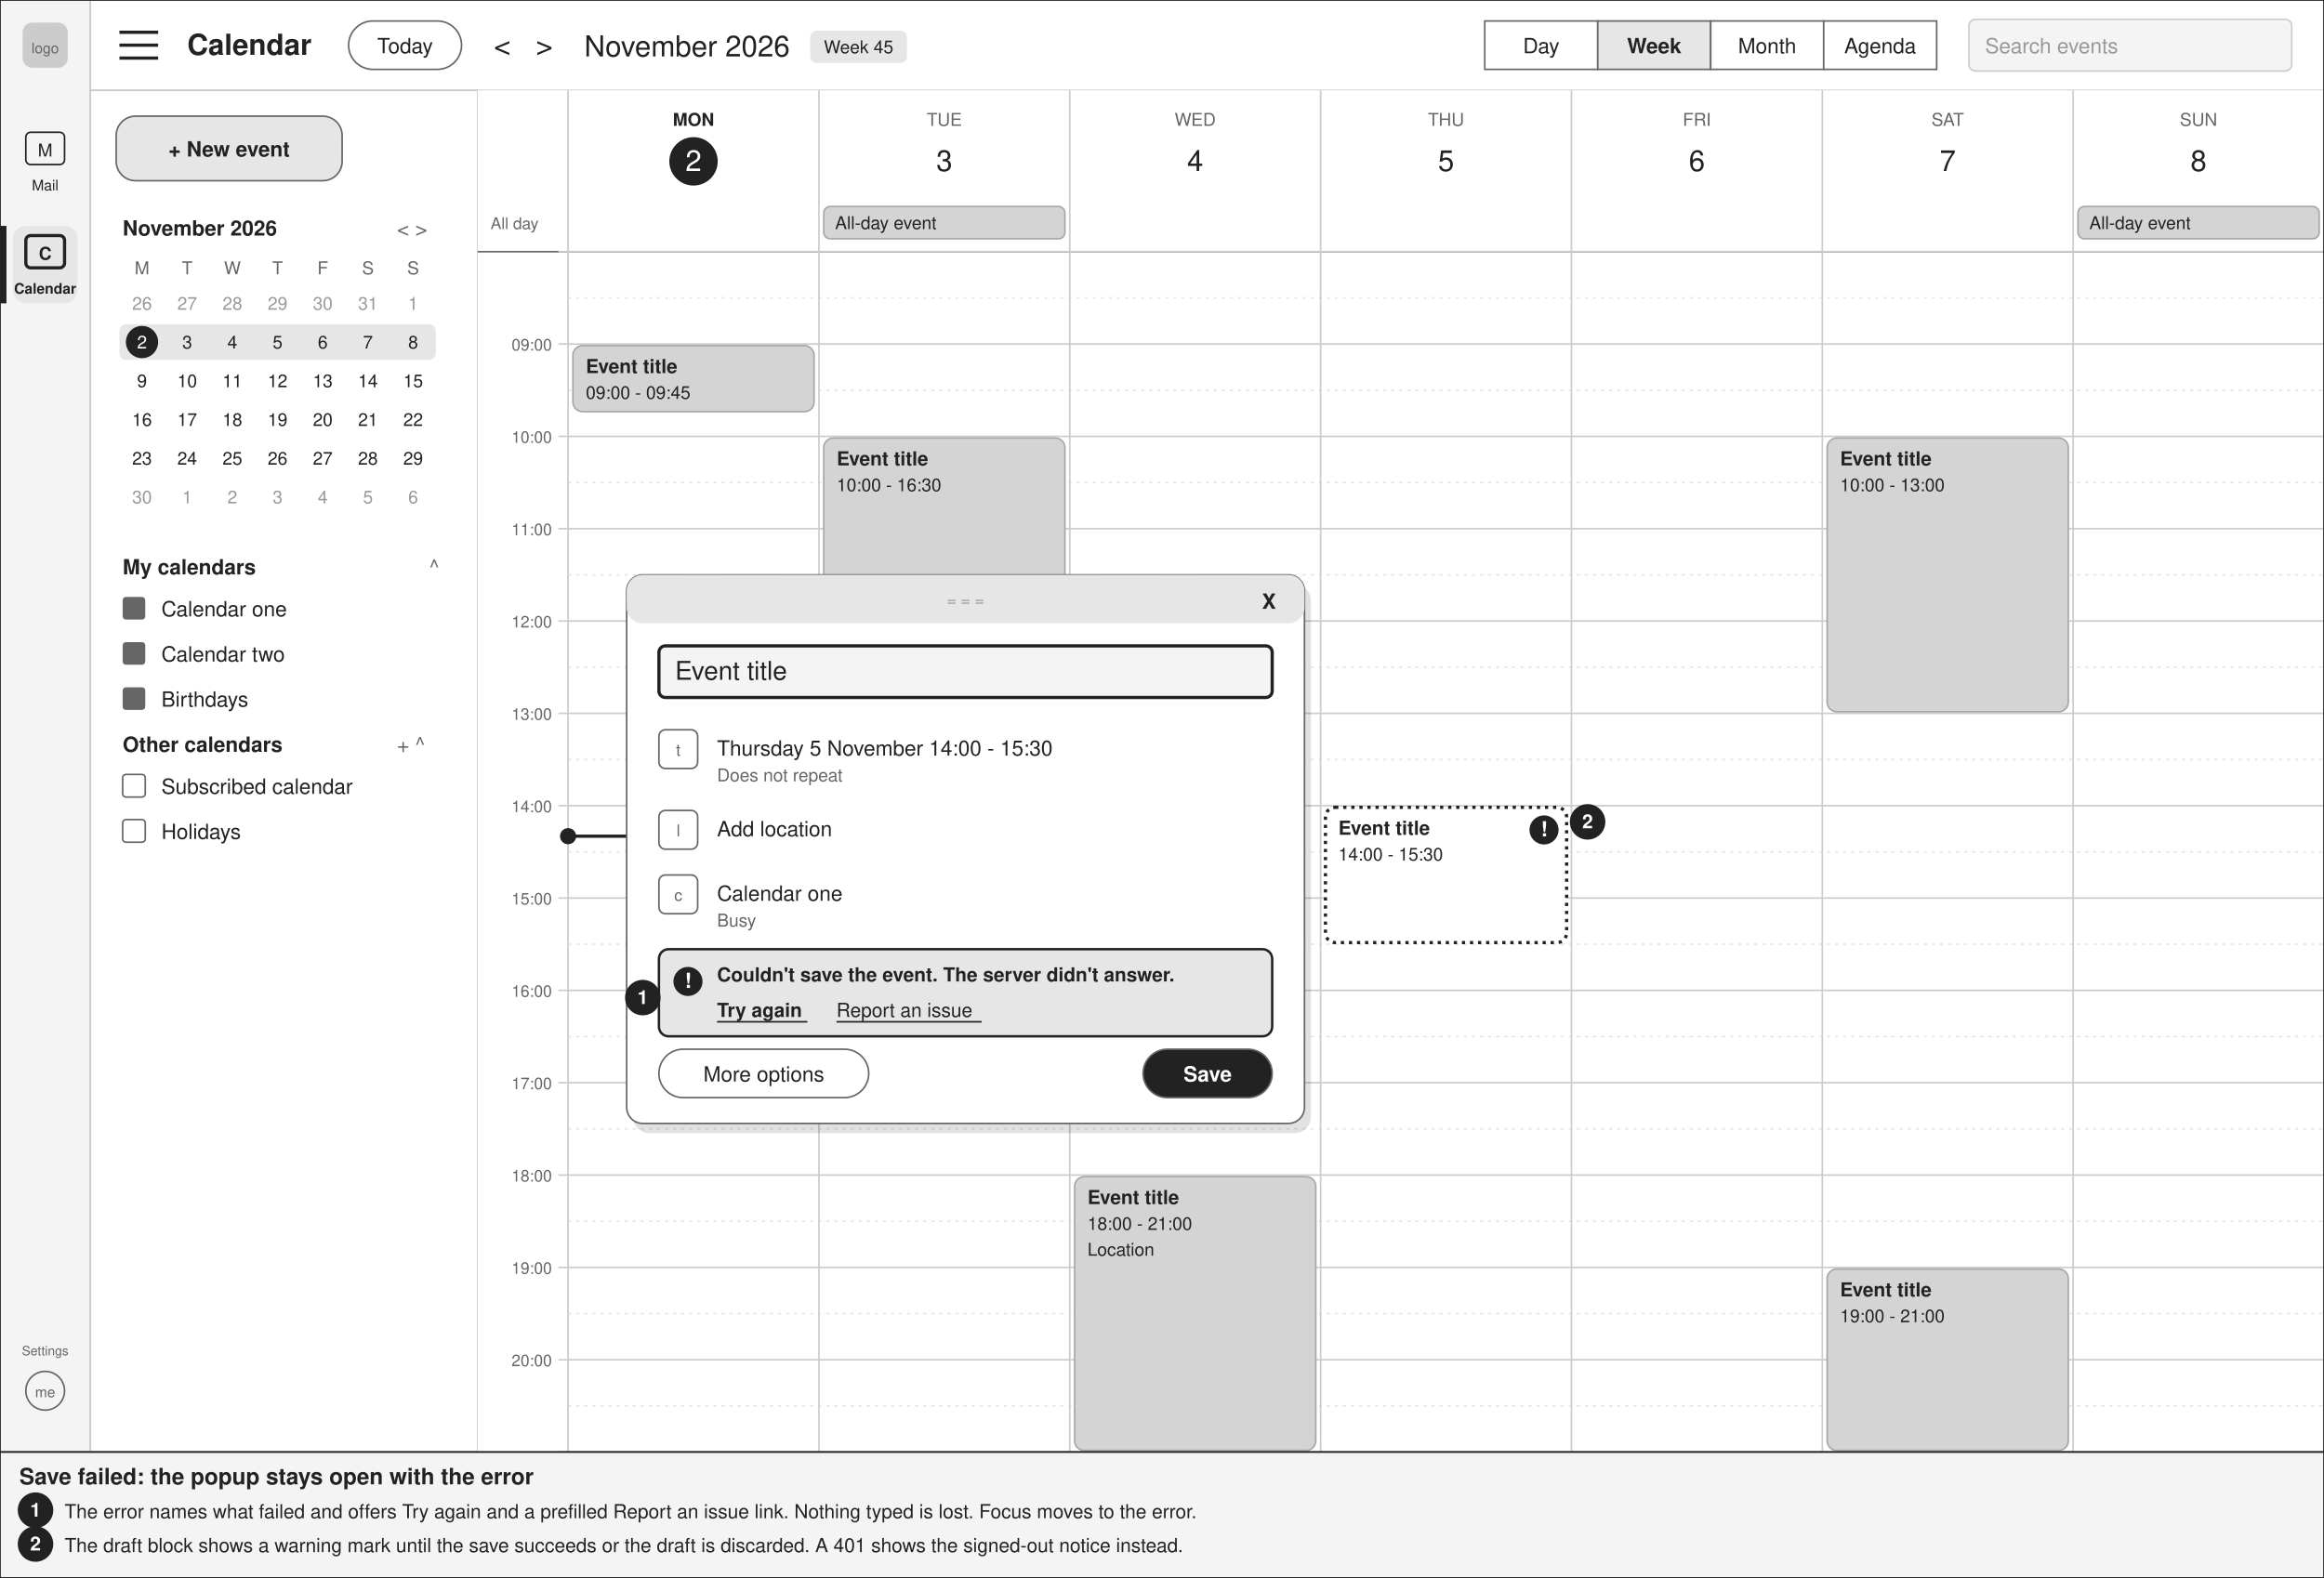
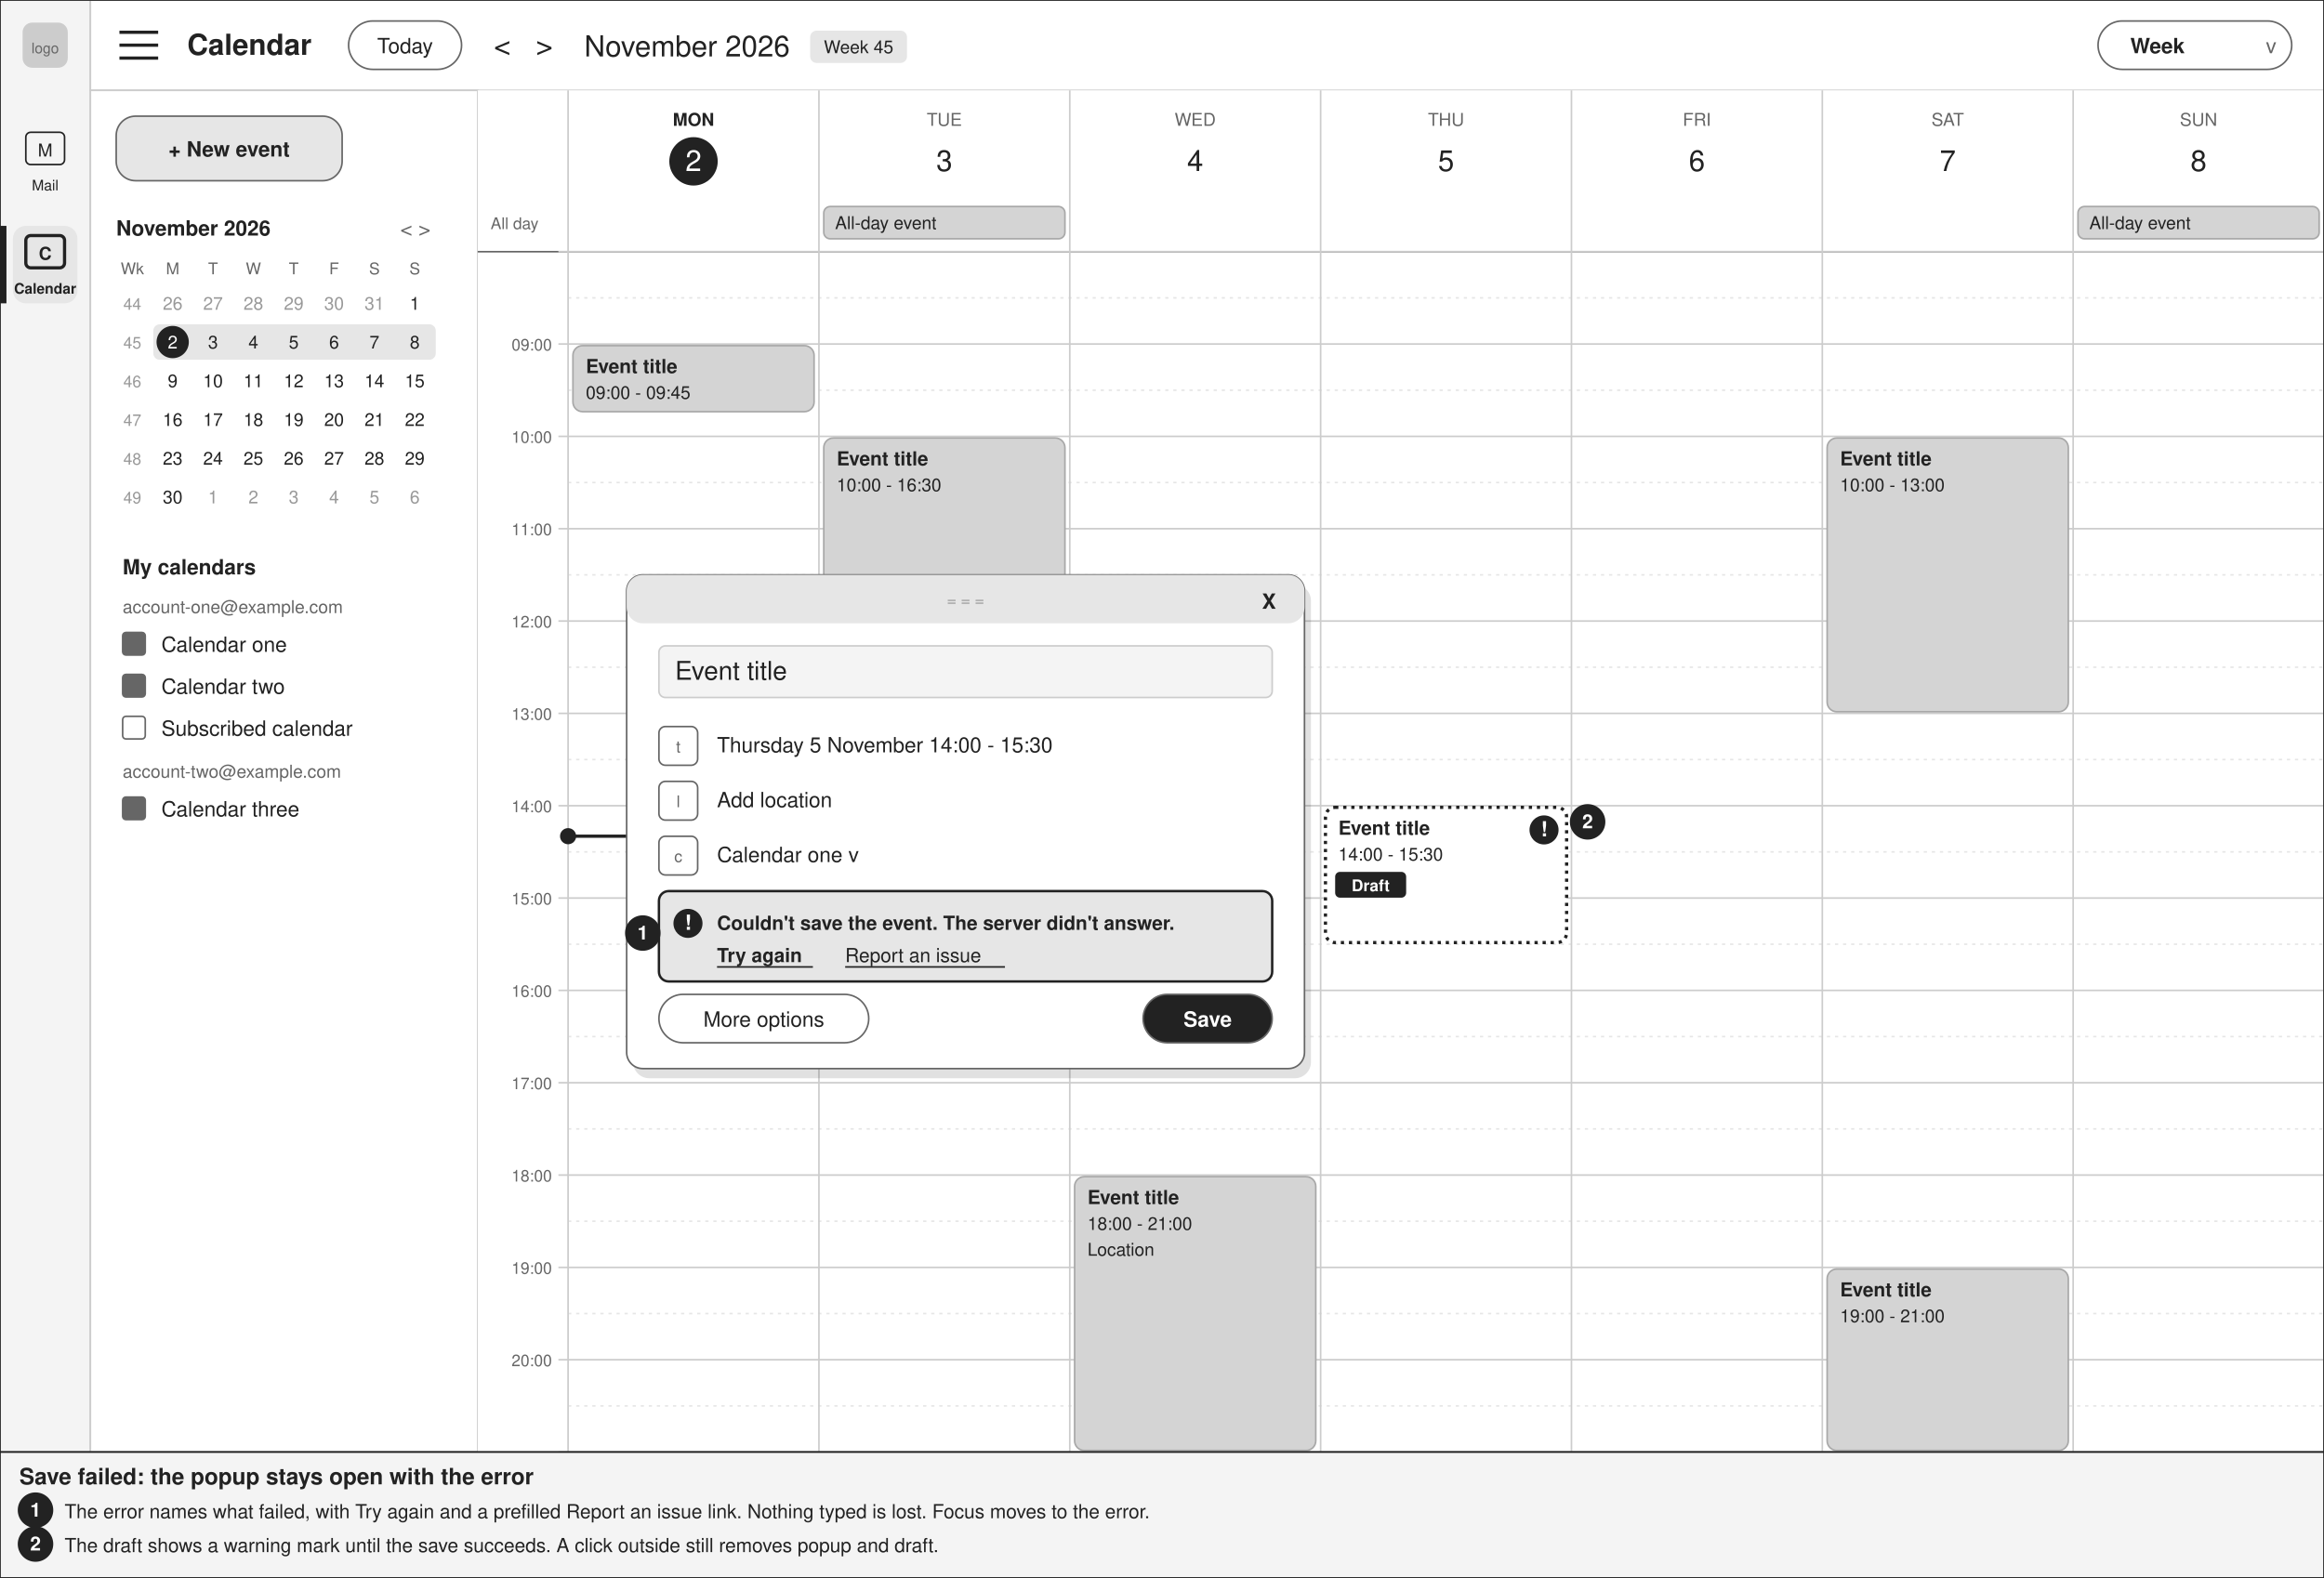
<svg xmlns="http://www.w3.org/2000/svg" width="1440" height="978" viewBox="0 0 1440 978">
  <rect width="1440" height="978" fill="#fff" />
  <rect x="0" y="0" width="56" height="900" rx="0" fill="#f4f4f4" stroke="#ccc" stroke-width="1" />
  <rect x="14" y="14" width="28" height="28" rx="6" fill="#ccc" stroke="none" stroke-width="1" />
  <text x="28" y="33" font-family="Helvetica, Arial, sans-serif" font-size="9" fill="#666" text-anchor="middle">logo</text>
  <rect x="16" y="82" width="24" height="20" rx="3" fill="none" stroke="#222" stroke-width="1" />
  <text x="28" y="97" font-family="Helvetica, Arial, sans-serif" font-size="11" fill="#222" text-anchor="middle">M</text>
  <text x="28" y="118" font-family="Helvetica, Arial, sans-serif" font-size="9" fill="#222" text-anchor="middle">Mail</text>
  <rect x="0" y="140" width="4" height="48" rx="0" fill="#222" stroke="none" stroke-width="1" />
  <rect x="8" y="140" width="40" height="48" rx="8" fill="#e6e6e6" stroke="none" stroke-width="1" />
  <rect x="16" y="146" width="24" height="20" rx="3" fill="none" stroke="#222" stroke-width="2" />
  <text x="28" y="161" font-family="Helvetica, Arial, sans-serif" font-size="11" fill="#222" font-weight="bold" text-anchor="middle">C</text>
  <text x="28" y="182" font-family="Helvetica, Arial, sans-serif" font-size="9" fill="#222" font-weight="bold" text-anchor="middle">Calendar</text>
-   <rect x="16" y="850" width="24" height="24" rx="12" fill="none" stroke="#666" stroke-width="1" />
-   <text x="28" y="866" font-family="Helvetica, Arial, sans-serif" font-size="9" fill="#666" text-anchor="middle">me</text>
-   <text x="28" y="840" font-family="Helvetica, Arial, sans-serif" font-size="8" fill="#666" text-anchor="middle">Settings</text>
  <rect x="56" y="0" width="1384" height="56" rx="0" fill="#fff" stroke="#ccc" stroke-width="1" />
  <line x1="74" y1="20" x2="98" y2="20" stroke="#222" stroke-width="2" />
  <line x1="74" y1="28" x2="98" y2="28" stroke="#222" stroke-width="2" />
  <line x1="74" y1="36" x2="98" y2="36" stroke="#222" stroke-width="2" />
  <text x="116" y="34" font-family="Helvetica, Arial, sans-serif" font-size="18" fill="#222" font-weight="bold">Calendar</text>
  <rect x="216" y="13" width="70" height="30" rx="15" fill="#fff" stroke="#666" stroke-width="1" />
  <text x="251" y="33" font-family="Helvetica, Arial, sans-serif" font-size="13" fill="#222" text-anchor="middle">Today</text>
  <text x="306" y="34" font-family="Helvetica, Arial, sans-serif" font-size="18" fill="#222">&lt;</text>
  <text x="332" y="34" font-family="Helvetica, Arial, sans-serif" font-size="18" fill="#222">&gt;</text>
  <text x="362" y="35" font-family="Helvetica, Arial, sans-serif" font-size="18" fill="#222">November 2026</text>
  <rect x="502" y="19" width="60" height="20" rx="4" fill="#e6e6e6" stroke="none" stroke-width="1" />
  <text x="532" y="33" font-family="Helvetica, Arial, sans-serif" font-size="11" fill="#222" text-anchor="middle">Week 45</text>
-   <rect x="920" y="13" width="70" height="30" rx="0" fill="#fff" stroke="#666" stroke-width="1" />
-   <text x="955" y="33" font-family="Helvetica, Arial, sans-serif" font-size="13" fill="#222" text-anchor="middle">Day</text>
-   <rect x="990" y="13" width="70" height="30" rx="0" fill="#e6e6e6" stroke="#666" stroke-width="1" />
-   <text x="1025" y="33" font-family="Helvetica, Arial, sans-serif" font-size="13" fill="#222" font-weight="bold" text-anchor="middle">Week</text>
-   <rect x="1060" y="13" width="70" height="30" rx="0" fill="#fff" stroke="#666" stroke-width="1" />
-   <text x="1095" y="33" font-family="Helvetica, Arial, sans-serif" font-size="13" fill="#222" text-anchor="middle">Month</text>
-   <rect x="1130" y="13" width="70" height="30" rx="0" fill="#fff" stroke="#666" stroke-width="1" />
-   <text x="1165" y="33" font-family="Helvetica, Arial, sans-serif" font-size="13" fill="#222" text-anchor="middle">Agenda</text>
-   <rect x="1220" y="12" width="200" height="32" rx="4" fill="#f4f4f4" stroke="#ccc" stroke-width="1" />
-   <text x="1230" y="33" font-family="Helvetica, Arial, sans-serif" font-size="13" fill="#999">Search events</text>
+   <rect x="1300" y="13" width="120" height="30" rx="15" fill="none" stroke="#666" stroke-width="1" />
+   <text x="1320" y="33" font-family="Helvetica, Arial, sans-serif" font-size="13" fill="#222" font-weight="bold">Week</text>
+   <text x="1404" y="33" font-family="Helvetica, Arial, sans-serif" font-size="13" fill="#666">v</text>
  <rect x="56" y="56" width="240" height="844" rx="0" fill="#fff" stroke="#ccc" stroke-width="1" />
  <rect x="72" y="72" width="140" height="40" rx="12" fill="#e6e6e6" stroke="#666" stroke-width="1" />
  <text x="142" y="97" font-family="Helvetica, Arial, sans-serif" font-size="13" fill="#222" font-weight="bold" text-anchor="middle">+  New event</text>
-   <text x="76" y="146" font-family="Helvetica, Arial, sans-serif" font-size="13" fill="#222" font-weight="bold">November 2026</text>
-   <text x="246" y="146" font-family="Helvetica, Arial, sans-serif" font-size="13" fill="#666">&lt;  &gt;</text>
-   <text x="88" y="170" font-family="Helvetica, Arial, sans-serif" font-size="11" fill="#666" text-anchor="middle">M</text>
-   <text x="116" y="170" font-family="Helvetica, Arial, sans-serif" font-size="11" fill="#666" text-anchor="middle">T</text>
-   <text x="144" y="170" font-family="Helvetica, Arial, sans-serif" font-size="11" fill="#666" text-anchor="middle">W</text>
-   <text x="172" y="170" font-family="Helvetica, Arial, sans-serif" font-size="11" fill="#666" text-anchor="middle">T</text>
-   <text x="200" y="170" font-family="Helvetica, Arial, sans-serif" font-size="11" fill="#666" text-anchor="middle">F</text>
-   <text x="228" y="170" font-family="Helvetica, Arial, sans-serif" font-size="11" fill="#666" text-anchor="middle">S</text>
-   <text x="256" y="170" font-family="Helvetica, Arial, sans-serif" font-size="11" fill="#666" text-anchor="middle">S</text>
-   <rect x="74" y="201" width="196" height="22" rx="4" fill="#e6e6e6" stroke="none" stroke-width="1" />
-   <text x="88" y="192" font-family="Helvetica, Arial, sans-serif" font-size="11" fill="#999" text-anchor="middle">26</text>
-   <text x="116" y="192" font-family="Helvetica, Arial, sans-serif" font-size="11" fill="#999" text-anchor="middle">27</text>
-   <text x="144" y="192" font-family="Helvetica, Arial, sans-serif" font-size="11" fill="#999" text-anchor="middle">28</text>
-   <text x="172" y="192" font-family="Helvetica, Arial, sans-serif" font-size="11" fill="#999" text-anchor="middle">29</text>
-   <text x="200" y="192" font-family="Helvetica, Arial, sans-serif" font-size="11" fill="#999" text-anchor="middle">30</text>
-   <text x="228" y="192" font-family="Helvetica, Arial, sans-serif" font-size="11" fill="#999" text-anchor="middle">31</text>
-   <text x="256" y="192" font-family="Helvetica, Arial, sans-serif" font-size="11" fill="#999" text-anchor="middle">1</text>
-   <circle cx="88" cy="212" r="10" fill="#222" stroke="none" stroke-width="1" />
-   <text x="88" y="216" font-family="Helvetica, Arial, sans-serif" font-size="11" fill="#fff" text-anchor="middle">2</text>
-   <text x="116" y="216" font-family="Helvetica, Arial, sans-serif" font-size="11" fill="#222" text-anchor="middle">3</text>
-   <text x="144" y="216" font-family="Helvetica, Arial, sans-serif" font-size="11" fill="#222" text-anchor="middle">4</text>
-   <text x="172" y="216" font-family="Helvetica, Arial, sans-serif" font-size="11" fill="#222" text-anchor="middle">5</text>
-   <text x="200" y="216" font-family="Helvetica, Arial, sans-serif" font-size="11" fill="#222" text-anchor="middle">6</text>
-   <text x="228" y="216" font-family="Helvetica, Arial, sans-serif" font-size="11" fill="#222" text-anchor="middle">7</text>
-   <text x="256" y="216" font-family="Helvetica, Arial, sans-serif" font-size="11" fill="#222" text-anchor="middle">8</text>
-   <text x="88" y="240" font-family="Helvetica, Arial, sans-serif" font-size="11" fill="#222" text-anchor="middle">9</text>
-   <text x="116" y="240" font-family="Helvetica, Arial, sans-serif" font-size="11" fill="#222" text-anchor="middle">10</text>
-   <text x="144" y="240" font-family="Helvetica, Arial, sans-serif" font-size="11" fill="#222" text-anchor="middle">11</text>
-   <text x="172" y="240" font-family="Helvetica, Arial, sans-serif" font-size="11" fill="#222" text-anchor="middle">12</text>
-   <text x="200" y="240" font-family="Helvetica, Arial, sans-serif" font-size="11" fill="#222" text-anchor="middle">13</text>
-   <text x="228" y="240" font-family="Helvetica, Arial, sans-serif" font-size="11" fill="#222" text-anchor="middle">14</text>
-   <text x="256" y="240" font-family="Helvetica, Arial, sans-serif" font-size="11" fill="#222" text-anchor="middle">15</text>
-   <text x="88" y="264" font-family="Helvetica, Arial, sans-serif" font-size="11" fill="#222" text-anchor="middle">16</text>
-   <text x="116" y="264" font-family="Helvetica, Arial, sans-serif" font-size="11" fill="#222" text-anchor="middle">17</text>
-   <text x="144" y="264" font-family="Helvetica, Arial, sans-serif" font-size="11" fill="#222" text-anchor="middle">18</text>
-   <text x="172" y="264" font-family="Helvetica, Arial, sans-serif" font-size="11" fill="#222" text-anchor="middle">19</text>
-   <text x="200" y="264" font-family="Helvetica, Arial, sans-serif" font-size="11" fill="#222" text-anchor="middle">20</text>
-   <text x="228" y="264" font-family="Helvetica, Arial, sans-serif" font-size="11" fill="#222" text-anchor="middle">21</text>
-   <text x="256" y="264" font-family="Helvetica, Arial, sans-serif" font-size="11" fill="#222" text-anchor="middle">22</text>
-   <text x="88" y="288" font-family="Helvetica, Arial, sans-serif" font-size="11" fill="#222" text-anchor="middle">23</text>
-   <text x="116" y="288" font-family="Helvetica, Arial, sans-serif" font-size="11" fill="#222" text-anchor="middle">24</text>
-   <text x="144" y="288" font-family="Helvetica, Arial, sans-serif" font-size="11" fill="#222" text-anchor="middle">25</text>
-   <text x="172" y="288" font-family="Helvetica, Arial, sans-serif" font-size="11" fill="#222" text-anchor="middle">26</text>
-   <text x="200" y="288" font-family="Helvetica, Arial, sans-serif" font-size="11" fill="#222" text-anchor="middle">27</text>
-   <text x="228" y="288" font-family="Helvetica, Arial, sans-serif" font-size="11" fill="#222" text-anchor="middle">28</text>
-   <text x="256" y="288" font-family="Helvetica, Arial, sans-serif" font-size="11" fill="#222" text-anchor="middle">29</text>
-   <text x="88" y="312" font-family="Helvetica, Arial, sans-serif" font-size="11" fill="#999" text-anchor="middle">30</text>
-   <text x="116" y="312" font-family="Helvetica, Arial, sans-serif" font-size="11" fill="#999" text-anchor="middle">1</text>
-   <text x="144" y="312" font-family="Helvetica, Arial, sans-serif" font-size="11" fill="#999" text-anchor="middle">2</text>
-   <text x="172" y="312" font-family="Helvetica, Arial, sans-serif" font-size="11" fill="#999" text-anchor="middle">3</text>
-   <text x="200" y="312" font-family="Helvetica, Arial, sans-serif" font-size="11" fill="#999" text-anchor="middle">4</text>
-   <text x="228" y="312" font-family="Helvetica, Arial, sans-serif" font-size="11" fill="#999" text-anchor="middle">5</text>
-   <text x="256" y="312" font-family="Helvetica, Arial, sans-serif" font-size="11" fill="#999" text-anchor="middle">6</text>
+   <text x="72" y="146" font-family="Helvetica, Arial, sans-serif" font-size="13" fill="#222" font-weight="bold">November 2026</text>
+   <text x="248" y="146" font-family="Helvetica, Arial, sans-serif" font-size="13" fill="#666">&lt;  &gt;</text>
+   <text x="82" y="170" font-family="Helvetica, Arial, sans-serif" font-size="10" fill="#666" text-anchor="middle">Wk</text>
+   <text x="107" y="170" font-family="Helvetica, Arial, sans-serif" font-size="10" fill="#666" text-anchor="middle">M</text>
+   <text x="132" y="170" font-family="Helvetica, Arial, sans-serif" font-size="10" fill="#666" text-anchor="middle">T</text>
+   <text x="157" y="170" font-family="Helvetica, Arial, sans-serif" font-size="10" fill="#666" text-anchor="middle">W</text>
+   <text x="182" y="170" font-family="Helvetica, Arial, sans-serif" font-size="10" fill="#666" text-anchor="middle">T</text>
+   <text x="207" y="170" font-family="Helvetica, Arial, sans-serif" font-size="10" fill="#666" text-anchor="middle">F</text>
+   <text x="232" y="170" font-family="Helvetica, Arial, sans-serif" font-size="10" fill="#666" text-anchor="middle">S</text>
+   <text x="257" y="170" font-family="Helvetica, Arial, sans-serif" font-size="10" fill="#666" text-anchor="middle">S</text>
+   <rect x="95" y="201" width="175" height="22" rx="4" fill="#e6e6e6" stroke="none" stroke-width="1" />
+   <text x="82" y="192" font-family="Helvetica, Arial, sans-serif" font-size="10" fill="#999" text-anchor="middle">44</text>
+   <text x="107" y="192" font-family="Helvetica, Arial, sans-serif" font-size="11" fill="#999" text-anchor="middle">26</text>
+   <text x="132" y="192" font-family="Helvetica, Arial, sans-serif" font-size="11" fill="#999" text-anchor="middle">27</text>
+   <text x="157" y="192" font-family="Helvetica, Arial, sans-serif" font-size="11" fill="#999" text-anchor="middle">28</text>
+   <text x="182" y="192" font-family="Helvetica, Arial, sans-serif" font-size="11" fill="#999" text-anchor="middle">29</text>
+   <text x="207" y="192" font-family="Helvetica, Arial, sans-serif" font-size="11" fill="#999" text-anchor="middle">30</text>
+   <text x="232" y="192" font-family="Helvetica, Arial, sans-serif" font-size="11" fill="#999" text-anchor="middle">31</text>
+   <text x="257" y="192" font-family="Helvetica, Arial, sans-serif" font-size="11" fill="#222" text-anchor="middle">1</text>
+   <text x="82" y="216" font-family="Helvetica, Arial, sans-serif" font-size="10" fill="#999" text-anchor="middle">45</text>
+   <circle cx="107" cy="212" r="10" fill="#222" stroke="none" stroke-width="1" />
+   <text x="107" y="216" font-family="Helvetica, Arial, sans-serif" font-size="11" fill="#fff" text-anchor="middle">2</text>
+   <text x="132" y="216" font-family="Helvetica, Arial, sans-serif" font-size="11" fill="#222" text-anchor="middle">3</text>
+   <text x="157" y="216" font-family="Helvetica, Arial, sans-serif" font-size="11" fill="#222" text-anchor="middle">4</text>
+   <text x="182" y="216" font-family="Helvetica, Arial, sans-serif" font-size="11" fill="#222" text-anchor="middle">5</text>
+   <text x="207" y="216" font-family="Helvetica, Arial, sans-serif" font-size="11" fill="#222" text-anchor="middle">6</text>
+   <text x="232" y="216" font-family="Helvetica, Arial, sans-serif" font-size="11" fill="#222" text-anchor="middle">7</text>
+   <text x="257" y="216" font-family="Helvetica, Arial, sans-serif" font-size="11" fill="#222" text-anchor="middle">8</text>
+   <text x="82" y="240" font-family="Helvetica, Arial, sans-serif" font-size="10" fill="#999" text-anchor="middle">46</text>
+   <text x="107" y="240" font-family="Helvetica, Arial, sans-serif" font-size="11" fill="#222" text-anchor="middle">9</text>
+   <text x="132" y="240" font-family="Helvetica, Arial, sans-serif" font-size="11" fill="#222" text-anchor="middle">10</text>
+   <text x="157" y="240" font-family="Helvetica, Arial, sans-serif" font-size="11" fill="#222" text-anchor="middle">11</text>
+   <text x="182" y="240" font-family="Helvetica, Arial, sans-serif" font-size="11" fill="#222" text-anchor="middle">12</text>
+   <text x="207" y="240" font-family="Helvetica, Arial, sans-serif" font-size="11" fill="#222" text-anchor="middle">13</text>
+   <text x="232" y="240" font-family="Helvetica, Arial, sans-serif" font-size="11" fill="#222" text-anchor="middle">14</text>
+   <text x="257" y="240" font-family="Helvetica, Arial, sans-serif" font-size="11" fill="#222" text-anchor="middle">15</text>
+   <text x="82" y="264" font-family="Helvetica, Arial, sans-serif" font-size="10" fill="#999" text-anchor="middle">47</text>
+   <text x="107" y="264" font-family="Helvetica, Arial, sans-serif" font-size="11" fill="#222" text-anchor="middle">16</text>
+   <text x="132" y="264" font-family="Helvetica, Arial, sans-serif" font-size="11" fill="#222" text-anchor="middle">17</text>
+   <text x="157" y="264" font-family="Helvetica, Arial, sans-serif" font-size="11" fill="#222" text-anchor="middle">18</text>
+   <text x="182" y="264" font-family="Helvetica, Arial, sans-serif" font-size="11" fill="#222" text-anchor="middle">19</text>
+   <text x="207" y="264" font-family="Helvetica, Arial, sans-serif" font-size="11" fill="#222" text-anchor="middle">20</text>
+   <text x="232" y="264" font-family="Helvetica, Arial, sans-serif" font-size="11" fill="#222" text-anchor="middle">21</text>
+   <text x="257" y="264" font-family="Helvetica, Arial, sans-serif" font-size="11" fill="#222" text-anchor="middle">22</text>
+   <text x="82" y="288" font-family="Helvetica, Arial, sans-serif" font-size="10" fill="#999" text-anchor="middle">48</text>
+   <text x="107" y="288" font-family="Helvetica, Arial, sans-serif" font-size="11" fill="#222" text-anchor="middle">23</text>
+   <text x="132" y="288" font-family="Helvetica, Arial, sans-serif" font-size="11" fill="#222" text-anchor="middle">24</text>
+   <text x="157" y="288" font-family="Helvetica, Arial, sans-serif" font-size="11" fill="#222" text-anchor="middle">25</text>
+   <text x="182" y="288" font-family="Helvetica, Arial, sans-serif" font-size="11" fill="#222" text-anchor="middle">26</text>
+   <text x="207" y="288" font-family="Helvetica, Arial, sans-serif" font-size="11" fill="#222" text-anchor="middle">27</text>
+   <text x="232" y="288" font-family="Helvetica, Arial, sans-serif" font-size="11" fill="#222" text-anchor="middle">28</text>
+   <text x="257" y="288" font-family="Helvetica, Arial, sans-serif" font-size="11" fill="#222" text-anchor="middle">29</text>
+   <text x="82" y="312" font-family="Helvetica, Arial, sans-serif" font-size="10" fill="#999" text-anchor="middle">49</text>
+   <text x="107" y="312" font-family="Helvetica, Arial, sans-serif" font-size="11" fill="#222" text-anchor="middle">30</text>
+   <text x="132" y="312" font-family="Helvetica, Arial, sans-serif" font-size="11" fill="#999" text-anchor="middle">1</text>
+   <text x="157" y="312" font-family="Helvetica, Arial, sans-serif" font-size="11" fill="#999" text-anchor="middle">2</text>
+   <text x="182" y="312" font-family="Helvetica, Arial, sans-serif" font-size="11" fill="#999" text-anchor="middle">3</text>
+   <text x="207" y="312" font-family="Helvetica, Arial, sans-serif" font-size="11" fill="#999" text-anchor="middle">4</text>
+   <text x="232" y="312" font-family="Helvetica, Arial, sans-serif" font-size="11" fill="#999" text-anchor="middle">5</text>
+   <text x="257" y="312" font-family="Helvetica, Arial, sans-serif" font-size="11" fill="#999" text-anchor="middle">6</text>
  <text x="76" y="356" font-family="Helvetica, Arial, sans-serif" font-size="13" fill="#222" font-weight="bold">My calendars</text>
-   <text x="266" y="356" font-family="Helvetica, Arial, sans-serif" font-size="13" fill="#666">^</text>
-   <rect x="76" y="370" width="14" height="14" rx="2" fill="#666" stroke="none" stroke-width="1" />
-   <text x="100" y="382" font-family="Helvetica, Arial, sans-serif" font-size="13" fill="#222">Calendar one</text>
-   <rect x="76" y="398" width="14" height="14" rx="2" fill="#666" stroke="none" stroke-width="1" />
-   <text x="100" y="410" font-family="Helvetica, Arial, sans-serif" font-size="13" fill="#222">Calendar two</text>
-   <rect x="76" y="426" width="14" height="14" rx="2" fill="#666" stroke="none" stroke-width="1" />
-   <text x="100" y="438" font-family="Helvetica, Arial, sans-serif" font-size="13" fill="#222">Birthdays</text>
-   <text x="76" y="466" font-family="Helvetica, Arial, sans-serif" font-size="13" fill="#222" font-weight="bold">Other calendars</text>
-   <text x="246" y="466" font-family="Helvetica, Arial, sans-serif" font-size="13" fill="#666">+  ^</text>
-   <rect x="76" y="480" width="14" height="14" rx="2" fill="none" stroke="#666" stroke-width="1" />
-   <text x="100" y="492" font-family="Helvetica, Arial, sans-serif" font-size="13" fill="#222">Subscribed calendar</text>
-   <rect x="76" y="508" width="14" height="14" rx="2" fill="none" stroke="#666" stroke-width="1" />
-   <text x="100" y="520" font-family="Helvetica, Arial, sans-serif" font-size="13" fill="#222">Holidays</text>
+   <text x="76" y="380" font-family="Helvetica, Arial, sans-serif" font-size="11" fill="#666">account-one@example.com</text>
+   <rect x="76" y="392" width="14" height="14" rx="2" fill="#666" stroke="#666" stroke-width="1" />
+   <text x="100" y="404" font-family="Helvetica, Arial, sans-serif" font-size="13" fill="#222">Calendar one</text>
+   <rect x="76" y="418" width="14" height="14" rx="2" fill="#666" stroke="#666" stroke-width="1" />
+   <text x="100" y="430" font-family="Helvetica, Arial, sans-serif" font-size="13" fill="#222">Calendar two</text>
+   <rect x="76" y="444" width="14" height="14" rx="2" fill="none" stroke="#666" stroke-width="1" />
+   <text x="100" y="456" font-family="Helvetica, Arial, sans-serif" font-size="13" fill="#222">Subscribed calendar</text>
+   <text x="76" y="482" font-family="Helvetica, Arial, sans-serif" font-size="11" fill="#666">account-two@example.com</text>
+   <rect x="76" y="494" width="14" height="14" rx="2" fill="#666" stroke="#666" stroke-width="1" />
+   <text x="100" y="506" font-family="Helvetica, Arial, sans-serif" font-size="13" fill="#222">Calendar three</text>
  <rect x="296" y="56" width="1144" height="844" rx="0" fill="#fff" stroke="none" stroke-width="1" />
  <text x="429.714" y="78" font-family="Helvetica, Arial, sans-serif" font-size="11" fill="#222" font-weight="bold" text-anchor="middle">MON</text>
  <circle cx="429.714" cy="100" r="15" fill="#222" stroke="none" stroke-width="1" />
  <text x="429.714" y="106" font-family="Helvetica, Arial, sans-serif" font-size="18" fill="#fff" text-anchor="middle">2</text>
  <text x="585.143" y="78" font-family="Helvetica, Arial, sans-serif" font-size="11" fill="#666" text-anchor="middle">TUE</text>
  <text x="585.143" y="106" font-family="Helvetica, Arial, sans-serif" font-size="18" fill="#222" text-anchor="middle">3</text>
  <text x="740.571" y="78" font-family="Helvetica, Arial, sans-serif" font-size="11" fill="#666" text-anchor="middle">WED</text>
  <text x="740.571" y="106" font-family="Helvetica, Arial, sans-serif" font-size="18" fill="#222" text-anchor="middle">4</text>
  <text x="896" y="78" font-family="Helvetica, Arial, sans-serif" font-size="11" fill="#666" text-anchor="middle">THU</text>
  <text x="896" y="106" font-family="Helvetica, Arial, sans-serif" font-size="18" fill="#222" text-anchor="middle">5</text>
  <text x="1051.429" y="78" font-family="Helvetica, Arial, sans-serif" font-size="11" fill="#666" text-anchor="middle">FRI</text>
  <text x="1051.429" y="106" font-family="Helvetica, Arial, sans-serif" font-size="18" fill="#222" text-anchor="middle">6</text>
  <text x="1206.857" y="78" font-family="Helvetica, Arial, sans-serif" font-size="11" fill="#666" text-anchor="middle">SAT</text>
  <text x="1206.857" y="106" font-family="Helvetica, Arial, sans-serif" font-size="18" fill="#222" text-anchor="middle">7</text>
  <text x="1362.286" y="78" font-family="Helvetica, Arial, sans-serif" font-size="11" fill="#666" text-anchor="middle">SUN</text>
  <text x="1362.286" y="106" font-family="Helvetica, Arial, sans-serif" font-size="18" fill="#222" text-anchor="middle">8</text>
  <text x="304" y="142" font-family="Helvetica, Arial, sans-serif" font-size="10" fill="#666">All day</text>
+   <rect x="510.429" y="128" width="149.429" height="20" rx="4" fill="#d4d4d4" stroke="#a8a8a8" stroke-width="1" />
+   <text x="517.429" y="142" font-family="Helvetica, Arial, sans-serif" font-size="11" fill="#222">All-day event</text>
  <rect x="1287.571" y="128" width="149.429" height="20" rx="4" fill="#d4d4d4" stroke="#a8a8a8" stroke-width="1" />
  <text x="1294.571" y="142" font-family="Helvetica, Arial, sans-serif" font-size="11" fill="#222">All-day event</text>
-   <rect x="510.429" y="128" width="149.429" height="20" rx="4" fill="#d4d4d4" stroke="#a8a8a8" stroke-width="1" />
-   <text x="517.429" y="142" font-family="Helvetica, Arial, sans-serif" font-size="11" fill="#222">All-day event</text>
  <line x1="296" y1="156" x2="1440" y2="156" stroke="#666" stroke-width="1" />
  <line x1="346" y1="156" x2="1440" y2="156" stroke="#ccc" stroke-width="1" />
  <line x1="352" y1="184.615" x2="1440" y2="184.615" stroke="#e6e6e6" stroke-width="1" stroke-dasharray="2 3" />
  <line x1="346" y1="213.231" x2="1440" y2="213.231" stroke="#ccc" stroke-width="1" />
  <text x="342" y="217.231" font-family="Helvetica, Arial, sans-serif" font-size="10" fill="#666" text-anchor="end">09:00</text>
  <line x1="352" y1="241.846" x2="1440" y2="241.846" stroke="#e6e6e6" stroke-width="1" stroke-dasharray="2 3" />
  <line x1="346" y1="270.462" x2="1440" y2="270.462" stroke="#ccc" stroke-width="1" />
  <text x="342" y="274.462" font-family="Helvetica, Arial, sans-serif" font-size="10" fill="#666" text-anchor="end">10:00</text>
  <line x1="352" y1="299.077" x2="1440" y2="299.077" stroke="#e6e6e6" stroke-width="1" stroke-dasharray="2 3" />
  <line x1="346" y1="327.692" x2="1440" y2="327.692" stroke="#ccc" stroke-width="1" />
  <text x="342" y="331.692" font-family="Helvetica, Arial, sans-serif" font-size="10" fill="#666" text-anchor="end">11:00</text>
  <line x1="352" y1="356.308" x2="1440" y2="356.308" stroke="#e6e6e6" stroke-width="1" stroke-dasharray="2 3" />
  <line x1="346" y1="384.923" x2="1440" y2="384.923" stroke="#ccc" stroke-width="1" />
  <text x="342" y="388.923" font-family="Helvetica, Arial, sans-serif" font-size="10" fill="#666" text-anchor="end">12:00</text>
  <line x1="352" y1="413.538" x2="1440" y2="413.538" stroke="#e6e6e6" stroke-width="1" stroke-dasharray="2 3" />
  <line x1="346" y1="442.154" x2="1440" y2="442.154" stroke="#ccc" stroke-width="1" />
  <text x="342" y="446.154" font-family="Helvetica, Arial, sans-serif" font-size="10" fill="#666" text-anchor="end">13:00</text>
  <line x1="352" y1="470.769" x2="1440" y2="470.769" stroke="#e6e6e6" stroke-width="1" stroke-dasharray="2 3" />
  <line x1="346" y1="499.385" x2="1440" y2="499.385" stroke="#ccc" stroke-width="1" />
  <text x="342" y="503.385" font-family="Helvetica, Arial, sans-serif" font-size="10" fill="#666" text-anchor="end">14:00</text>
  <line x1="352" y1="528" x2="1440" y2="528" stroke="#e6e6e6" stroke-width="1" stroke-dasharray="2 3" />
  <line x1="346" y1="556.615" x2="1440" y2="556.615" stroke="#ccc" stroke-width="1" />
  <text x="342" y="560.615" font-family="Helvetica, Arial, sans-serif" font-size="10" fill="#666" text-anchor="end">15:00</text>
  <line x1="352" y1="585.231" x2="1440" y2="585.231" stroke="#e6e6e6" stroke-width="1" stroke-dasharray="2 3" />
  <line x1="346" y1="613.846" x2="1440" y2="613.846" stroke="#ccc" stroke-width="1" />
  <text x="342" y="617.846" font-family="Helvetica, Arial, sans-serif" font-size="10" fill="#666" text-anchor="end">16:00</text>
  <line x1="352" y1="642.462" x2="1440" y2="642.462" stroke="#e6e6e6" stroke-width="1" stroke-dasharray="2 3" />
  <line x1="346" y1="671.077" x2="1440" y2="671.077" stroke="#ccc" stroke-width="1" />
  <text x="342" y="675.077" font-family="Helvetica, Arial, sans-serif" font-size="10" fill="#666" text-anchor="end">17:00</text>
  <line x1="352" y1="699.692" x2="1440" y2="699.692" stroke="#e6e6e6" stroke-width="1" stroke-dasharray="2 3" />
  <line x1="346" y1="728.308" x2="1440" y2="728.308" stroke="#ccc" stroke-width="1" />
  <text x="342" y="732.308" font-family="Helvetica, Arial, sans-serif" font-size="10" fill="#666" text-anchor="end">18:00</text>
  <line x1="352" y1="756.923" x2="1440" y2="756.923" stroke="#e6e6e6" stroke-width="1" stroke-dasharray="2 3" />
  <line x1="346" y1="785.538" x2="1440" y2="785.538" stroke="#ccc" stroke-width="1" />
  <text x="342" y="789.538" font-family="Helvetica, Arial, sans-serif" font-size="10" fill="#666" text-anchor="end">19:00</text>
  <line x1="352" y1="814.154" x2="1440" y2="814.154" stroke="#e6e6e6" stroke-width="1" stroke-dasharray="2 3" />
  <line x1="346" y1="842.769" x2="1440" y2="842.769" stroke="#ccc" stroke-width="1" />
  <text x="342" y="846.769" font-family="Helvetica, Arial, sans-serif" font-size="10" fill="#666" text-anchor="end">20:00</text>
  <line x1="352" y1="871.385" x2="1440" y2="871.385" stroke="#e6e6e6" stroke-width="1" stroke-dasharray="2 3" />
  <line x1="346" y1="900" x2="1440" y2="900" stroke="#ccc" stroke-width="1" />
  <line x1="352" y1="928.615" x2="1440" y2="928.615" stroke="#e6e6e6" stroke-width="1" stroke-dasharray="2 3" />
  <line x1="352" y1="56" x2="352" y2="900" stroke="#ccc" stroke-width="1" />
  <line x1="507.429" y1="56" x2="507.429" y2="900" stroke="#ccc" stroke-width="1" />
  <line x1="662.857" y1="56" x2="662.857" y2="900" stroke="#ccc" stroke-width="1" />
  <line x1="818.286" y1="56" x2="818.286" y2="900" stroke="#ccc" stroke-width="1" />
  <line x1="973.714" y1="56" x2="973.714" y2="900" stroke="#ccc" stroke-width="1" />
  <line x1="1129.143" y1="56" x2="1129.143" y2="900" stroke="#ccc" stroke-width="1" />
  <line x1="1284.571" y1="56" x2="1284.571" y2="900" stroke="#ccc" stroke-width="1" />
  <line x1="1440" y1="56" x2="1440" y2="900" stroke="#ccc" stroke-width="1" />
  <circle cx="352" cy="518.271" r="5" fill="#222" stroke="none" stroke-width="1" />
  <line x1="352" y1="518.271" x2="507.429" y2="518.271" stroke="#222" stroke-width="2" />
  <rect x="510.429" y="271.462" width="149.429" height="370" rx="6" fill="#d4d4d4" stroke="#a8a8a8" stroke-width="1" />
  <text x="518.429" y="288.462" font-family="Helvetica, Arial, sans-serif" font-size="12" fill="#222" font-weight="bold">Event title</text>
  <text x="518.429" y="304.462" font-family="Helvetica, Arial, sans-serif" font-size="11" fill="#222">10:00 - 16:30</text>
  <rect x="665.857" y="729.308" width="149.429" height="169.692" rx="6" fill="#d4d4d4" stroke="#a8a8a8" stroke-width="1" />
  <text x="673.857" y="746.308" font-family="Helvetica, Arial, sans-serif" font-size="12" fill="#222" font-weight="bold">Event title</text>
  <text x="673.857" y="762.308" font-family="Helvetica, Arial, sans-serif" font-size="11" fill="#222">18:00 - 21:00</text>
  <text x="673.857" y="778.308" font-family="Helvetica, Arial, sans-serif" font-size="11" fill="#222">Location</text>
  <rect x="1132.143" y="271.462" width="149.429" height="169.692" rx="6" fill="#d4d4d4" stroke="#a8a8a8" stroke-width="1" />
  <text x="1140.143" y="288.462" font-family="Helvetica, Arial, sans-serif" font-size="12" fill="#222" font-weight="bold">Event title</text>
  <text x="1140.143" y="304.462" font-family="Helvetica, Arial, sans-serif" font-size="11" fill="#222">10:00 - 13:00</text>
  <rect x="1132.143" y="786.538" width="149.429" height="112.462" rx="6" fill="#d4d4d4" stroke="#a8a8a8" stroke-width="1" />
  <text x="1140.143" y="803.538" font-family="Helvetica, Arial, sans-serif" font-size="12" fill="#222" font-weight="bold">Event title</text>
  <text x="1140.143" y="819.538" font-family="Helvetica, Arial, sans-serif" font-size="11" fill="#222">19:00 - 21:00</text>
  <rect x="355" y="214.231" width="149.429" height="40.923" rx="6" fill="#d4d4d4" stroke="#a8a8a8" stroke-width="1" />
  <text x="363" y="231.231" font-family="Helvetica, Arial, sans-serif" font-size="12" fill="#222" font-weight="bold">Event title</text>
  <text x="363" y="247.231" font-family="Helvetica, Arial, sans-serif" font-size="11" fill="#222">09:00 - 09:45</text>
  <rect x="821.286" y="500.385" width="149.429" height="83.846" rx="6" fill="#fff" stroke="#222" stroke-width="2" stroke-dasharray="2 3" />
  <text x="829.286" y="517.385" font-family="Helvetica, Arial, sans-serif" font-size="12" fill="#222" font-weight="bold">Event title</text>
  <text x="829.286" y="533.385" font-family="Helvetica, Arial, sans-serif" font-size="11" fill="#222">14:00 - 15:30</text>
+   <rect x="827.286" y="540.385" width="44" height="16" rx="3" fill="#222" stroke="none" stroke-width="1" />
+   <text x="849.286" y="552.385" font-family="Helvetica, Arial, sans-serif" font-size="10" fill="#fff" font-weight="bold" text-anchor="middle">Draft</text>
  <circle cx="956.714" cy="514.385" r="9" fill="#222" stroke="none" stroke-width="1" />
  <text x="956.714" y="518.385" font-family="Helvetica, Arial, sans-serif" font-size="13" fill="#fff" font-weight="bold" text-anchor="middle">!</text>
-   <rect x="392.286" y="362.308" width="420" height="340" rx="10" fill="#000" stroke="none" stroke-width="1" fill-opacity="0.12" />
-   <rect x="388.286" y="356.308" width="420" height="340" rx="10" fill="#fff" stroke="#666" stroke-width="1" />
+   <rect x="392.286" y="362.308" width="420" height="306" rx="10" fill="#000" stroke="none" stroke-width="1" fill-opacity="0.12" />
+   <rect x="388.286" y="356.308" width="420" height="306" rx="10" fill="#fff" stroke="#666" stroke-width="1" />
  <rect x="388.286" y="356.308" width="420" height="30" rx="10" fill="#e6e6e6" stroke="none" stroke-width="1" />
  <text x="598.286" y="375.308" font-family="Helvetica, Arial, sans-serif" font-size="10" fill="#999" text-anchor="middle">= = =</text>
  <text x="786.286" y="377.308" font-family="Helvetica, Arial, sans-serif" font-size="13" fill="#222" font-weight="bold" text-anchor="middle">X</text>
-   <rect x="408.286" y="400.308" width="380" height="32" rx="4" fill="#f4f4f4" stroke="#222" stroke-width="2" />
+   <rect x="408.286" y="400.308" width="380" height="32" rx="4" fill="#f4f4f4" stroke="#ccc" stroke-width="1" />
  <text x="418.286" y="421.308" font-family="Helvetica, Arial, sans-serif" font-size="16" fill="#222">Event title</text>
-   <rect x="408.286" y="452.308" width="24" height="24" rx="4" fill="none" stroke="#666" stroke-width="1" />
-   <text x="420.286" y="468.308" font-family="Helvetica, Arial, sans-serif" font-size="10" fill="#666" text-anchor="middle">t</text>
-   <text x="444.286" y="468.308" font-family="Helvetica, Arial, sans-serif" font-size="13" fill="#222">Thursday 5 November  14:00 - 15:30</text>
-   <text x="444.286" y="484.308" font-family="Helvetica, Arial, sans-serif" font-size="11" fill="#666">Does not repeat</text>
-   <rect x="408.286" y="502.308" width="24" height="24" rx="4" fill="none" stroke="#666" stroke-width="1" />
-   <text x="420.286" y="518.308" font-family="Helvetica, Arial, sans-serif" font-size="10" fill="#666" text-anchor="middle">l</text>
-   <text x="444.286" y="518.308" font-family="Helvetica, Arial, sans-serif" font-size="13" fill="#222">Add location</text>
-   <rect x="408.286" y="542.308" width="24" height="24" rx="4" fill="none" stroke="#666" stroke-width="1" />
-   <text x="420.286" y="558.308" font-family="Helvetica, Arial, sans-serif" font-size="10" fill="#666" text-anchor="middle">c</text>
-   <text x="444.286" y="558.308" font-family="Helvetica, Arial, sans-serif" font-size="13" fill="#222">Calendar one</text>
-   <text x="444.286" y="574.308" font-family="Helvetica, Arial, sans-serif" font-size="11" fill="#666">Busy</text>
-   <rect x="408.286" y="588.308" width="380" height="54" rx="6" fill="#e6e6e6" stroke="#222" stroke-width="1.5" />
-   <circle cx="426.286" cy="608.308" r="9" fill="#222" stroke="none" stroke-width="1" />
-   <text x="426.286" y="612.308" font-family="Helvetica, Arial, sans-serif" font-size="13" fill="#fff" font-weight="bold" text-anchor="middle">!</text>
-   <text x="444.286" y="608.308" font-family="Helvetica, Arial, sans-serif" font-size="12" fill="#222" font-weight="bold">Couldn't save the event. The server didn't answer.</text>
-   <text x="444.286" y="630.308" font-family="Helvetica, Arial, sans-serif" font-size="12" fill="#222" font-weight="bold">Try again</text>
-   <line x1="444.286" y1="633.308" x2="500.286" y2="633.308" stroke="#222" stroke-width="1" />
-   <text x="518.286" y="630.308" font-family="Helvetica, Arial, sans-serif" font-size="12" fill="#222">Report an issue</text>
-   <line x1="518.286" y1="633.308" x2="608.286" y2="633.308" stroke="#222" stroke-width="1" />
-   <rect x="408.286" y="650.308" width="130" height="30" rx="15" fill="#fff" stroke="#666" stroke-width="1" />
-   <text x="473.286" y="670.308" font-family="Helvetica, Arial, sans-serif" font-size="13" fill="#222" text-anchor="middle">More options</text>
-   <rect x="708.286" y="650.308" width="80" height="30" rx="15" fill="#222" stroke="#666" stroke-width="1" />
-   <text x="748.286" y="670.308" font-family="Helvetica, Arial, sans-serif" font-size="13" fill="#fff" font-weight="bold" text-anchor="middle">Save</text>
-   <circle cx="398.286" cy="618.308" r="11" fill="#222" stroke="none" stroke-width="1" />
-   <text x="398.286" y="622.308" font-family="Helvetica, Arial, sans-serif" font-size="12" fill="#fff" font-weight="bold" text-anchor="middle">1</text>
+   <rect x="408.286" y="450.308" width="24" height="24" rx="4" fill="none" stroke="#666" stroke-width="1" />
+   <text x="420.286" y="466.308" font-family="Helvetica, Arial, sans-serif" font-size="10" fill="#666" text-anchor="middle">t</text>
+   <text x="444.286" y="466.308" font-family="Helvetica, Arial, sans-serif" font-size="13" fill="#222">Thursday 5 November  14:00 - 15:30</text>
+   <rect x="408.286" y="484.308" width="24" height="24" rx="4" fill="none" stroke="#666" stroke-width="1" />
+   <text x="420.286" y="500.308" font-family="Helvetica, Arial, sans-serif" font-size="10" fill="#666" text-anchor="middle">l</text>
+   <text x="444.286" y="500.308" font-family="Helvetica, Arial, sans-serif" font-size="13" fill="#222">Add location</text>
+   <rect x="408.286" y="518.308" width="24" height="24" rx="4" fill="none" stroke="#666" stroke-width="1" />
+   <text x="420.286" y="534.308" font-family="Helvetica, Arial, sans-serif" font-size="10" fill="#666" text-anchor="middle">c</text>
+   <text x="444.286" y="534.308" font-family="Helvetica, Arial, sans-serif" font-size="13" fill="#222">Calendar one  v</text>
+   <rect x="408.286" y="552.308" width="380" height="56" rx="6" fill="#e6e6e6" stroke="#222" stroke-width="1.5" />
+   <circle cx="426.286" cy="572.308" r="9" fill="#222" stroke="none" stroke-width="1" />
+   <text x="426.286" y="576.308" font-family="Helvetica, Arial, sans-serif" font-size="13" fill="#fff" font-weight="bold" text-anchor="middle">!</text>
+   <text x="444.286" y="576.308" font-family="Helvetica, Arial, sans-serif" font-size="12" fill="#222" font-weight="bold">Couldn't save the event. The server didn't answer.</text>
+   <text x="444.286" y="596.308" font-family="Helvetica, Arial, sans-serif" font-size="12" fill="#222" font-weight="bold">Try again</text>
+   <line x1="444.286" y1="599.308" x2="503.686" y2="599.308" stroke="#222" stroke-width="1" />
+   <text x="523.686" y="596.308" font-family="Helvetica, Arial, sans-serif" font-size="12" fill="#222">Report an issue</text>
+   <line x1="523.686" y1="599.308" x2="622.686" y2="599.308" stroke="#222" stroke-width="1" />
+   <rect x="408.286" y="616.308" width="130" height="30" rx="15" fill="#fff" stroke="#666" stroke-width="1" />
+   <text x="473.286" y="636.308" font-family="Helvetica, Arial, sans-serif" font-size="13" fill="#222" text-anchor="middle">More options</text>
+   <rect x="708.286" y="616.308" width="80" height="30" rx="15" fill="#222" stroke="#666" stroke-width="1" />
+   <text x="748.286" y="636.308" font-family="Helvetica, Arial, sans-serif" font-size="13" fill="#fff" font-weight="bold" text-anchor="middle">Save</text>
+   <circle cx="398.286" cy="578.308" r="11" fill="#222" stroke="none" stroke-width="1" />
+   <text x="398.286" y="582.308" font-family="Helvetica, Arial, sans-serif" font-size="12" fill="#fff" font-weight="bold" text-anchor="middle">1</text>
  <circle cx="983.714" cy="509.385" r="11" fill="#222" stroke="none" stroke-width="1" />
  <text x="983.714" y="513.385" font-family="Helvetica, Arial, sans-serif" font-size="12" fill="#fff" font-weight="bold" text-anchor="middle">2</text>
  <rect x="0" y="0" width="1440" height="900" rx="0" fill="none" stroke="#222" stroke-width="1" />
  <rect x="0" y="900" width="1440" height="78" rx="0" fill="#f4f4f4" stroke="#222" stroke-width="1" />
  <text x="12" y="920" font-family="Helvetica, Arial, sans-serif" font-size="14" fill="#222" font-weight="bold">Save failed: the popup stays open with the error</text>
  <circle cx="22" cy="936" r="11" fill="#222" stroke="none" stroke-width="1" />
  <text x="22" y="940" font-family="Helvetica, Arial, sans-serif" font-size="12" fill="#fff" font-weight="bold" text-anchor="middle">1</text>
-   <text x="40" y="941" font-family="Helvetica, Arial, sans-serif" font-size="12" fill="#222">The error names what failed and offers Try again and a prefilled Report an issue link. Nothing typed is lost. Focus moves to the error.</text>
+   <text x="40" y="941" font-family="Helvetica, Arial, sans-serif" font-size="12" fill="#222">The error names what failed, with Try again and a prefilled Report an issue link. Nothing typed is lost. Focus moves to the error.</text>
  <circle cx="22" cy="957" r="11" fill="#222" stroke="none" stroke-width="1" />
  <text x="22" y="961" font-family="Helvetica, Arial, sans-serif" font-size="12" fill="#fff" font-weight="bold" text-anchor="middle">2</text>
-   <text x="40" y="962" font-family="Helvetica, Arial, sans-serif" font-size="12" fill="#222">The draft block shows a warning mark until the save succeeds or the draft is discarded. A 401 shows the signed-out notice instead.</text>
+   <text x="40" y="962" font-family="Helvetica, Arial, sans-serif" font-size="12" fill="#222">The draft shows a warning mark until the save succeeds. A click outside still removes popup and draft.</text>
</svg>
